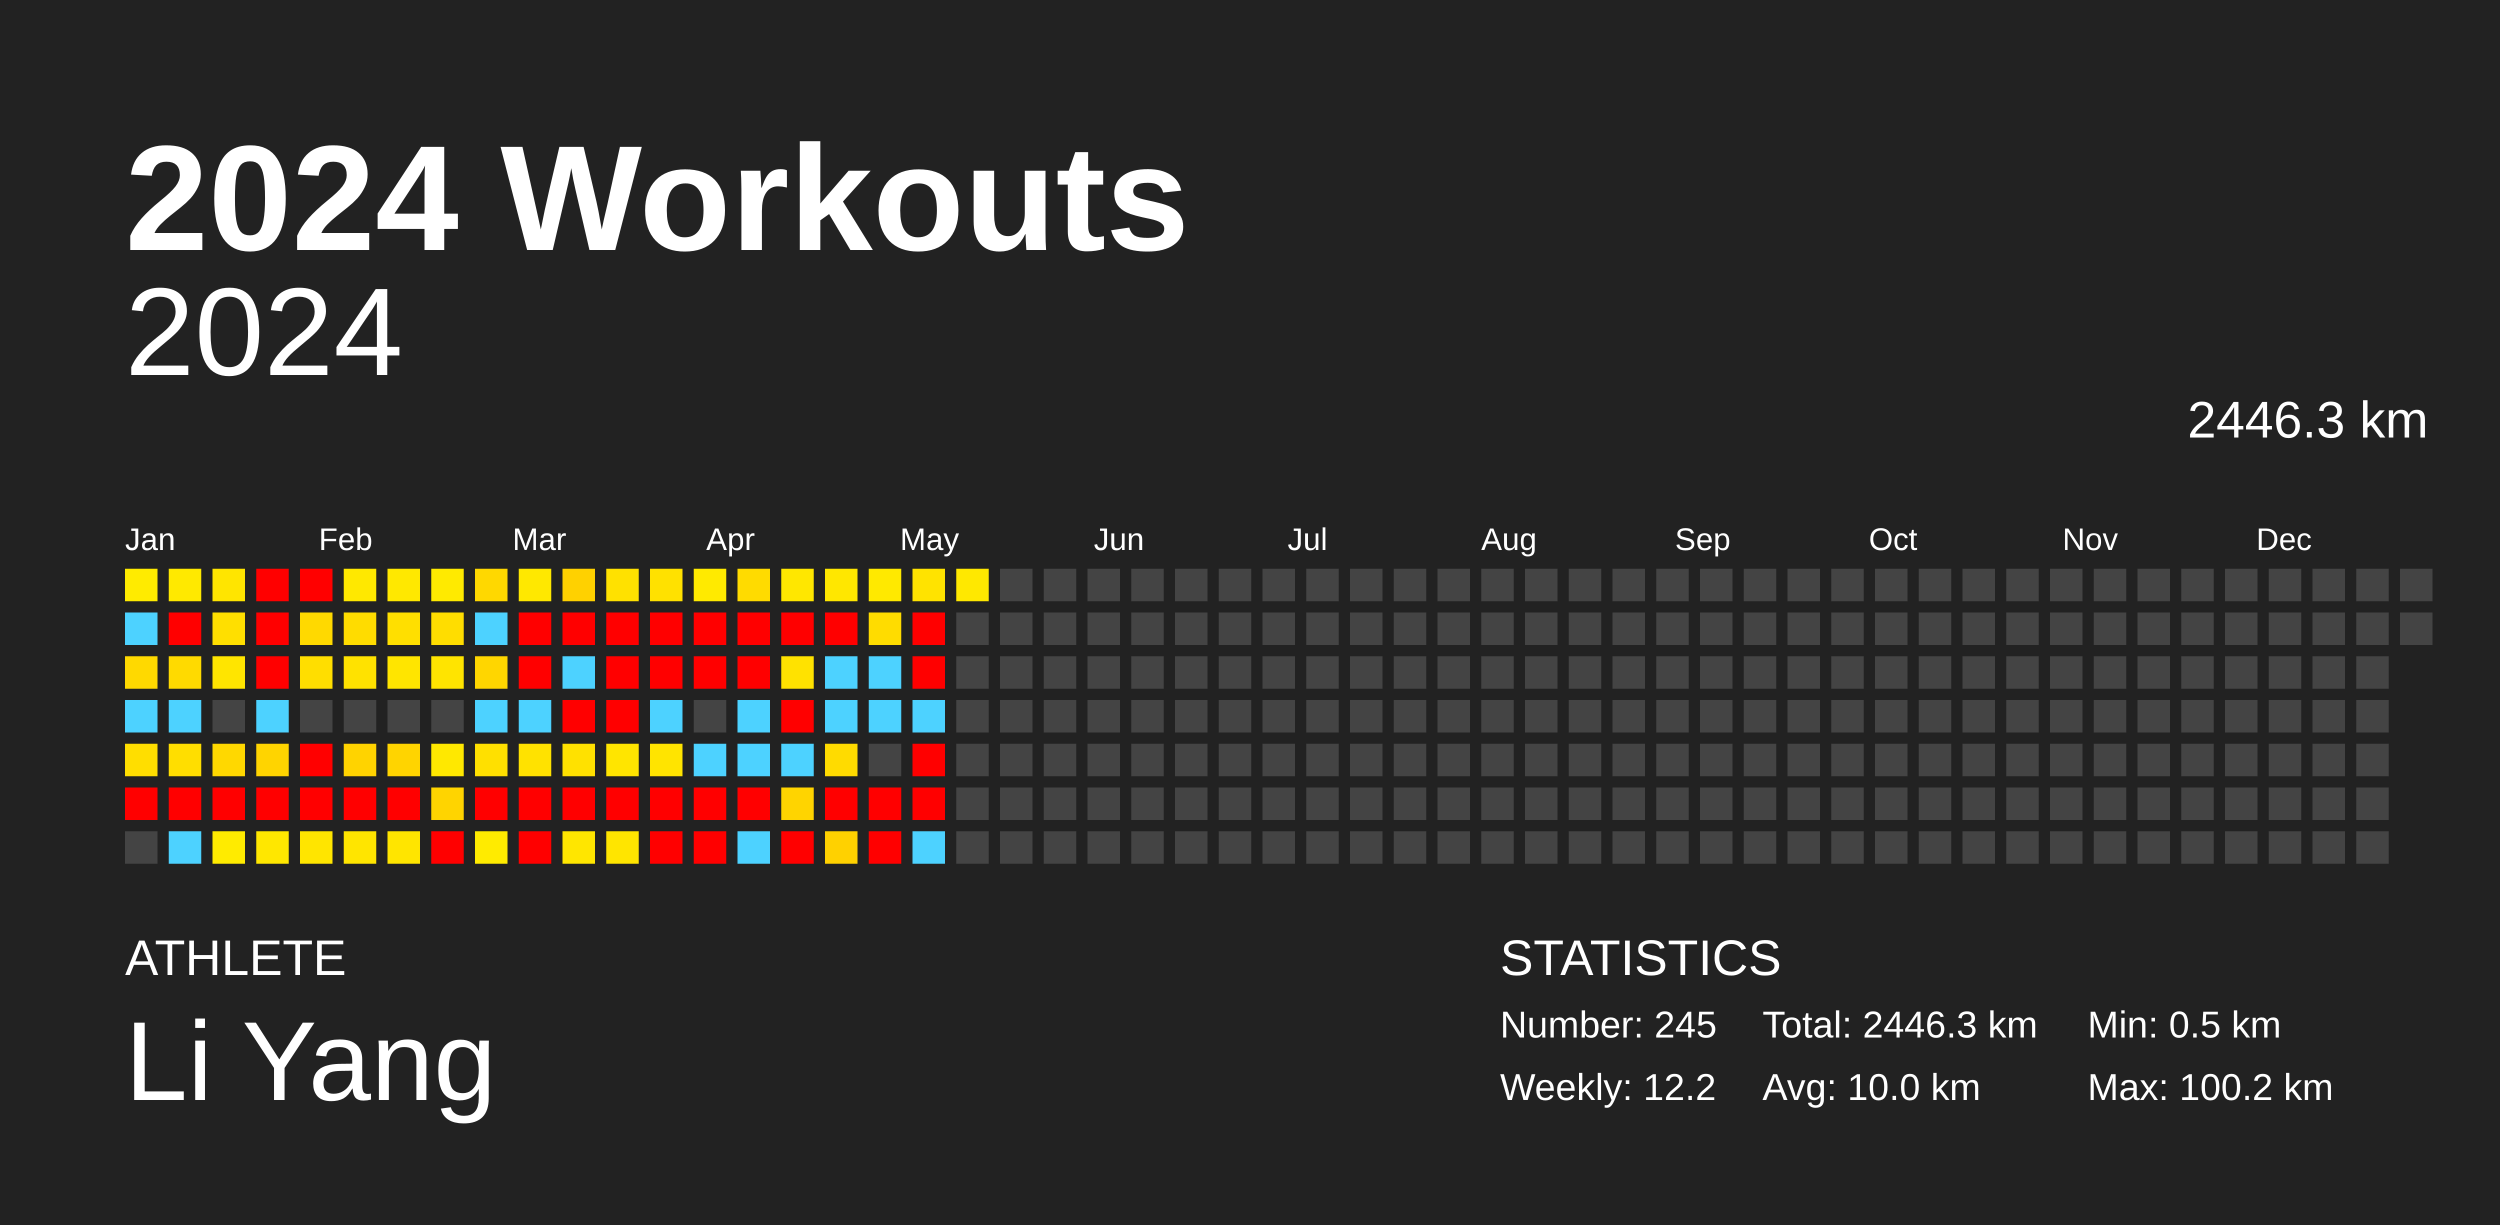
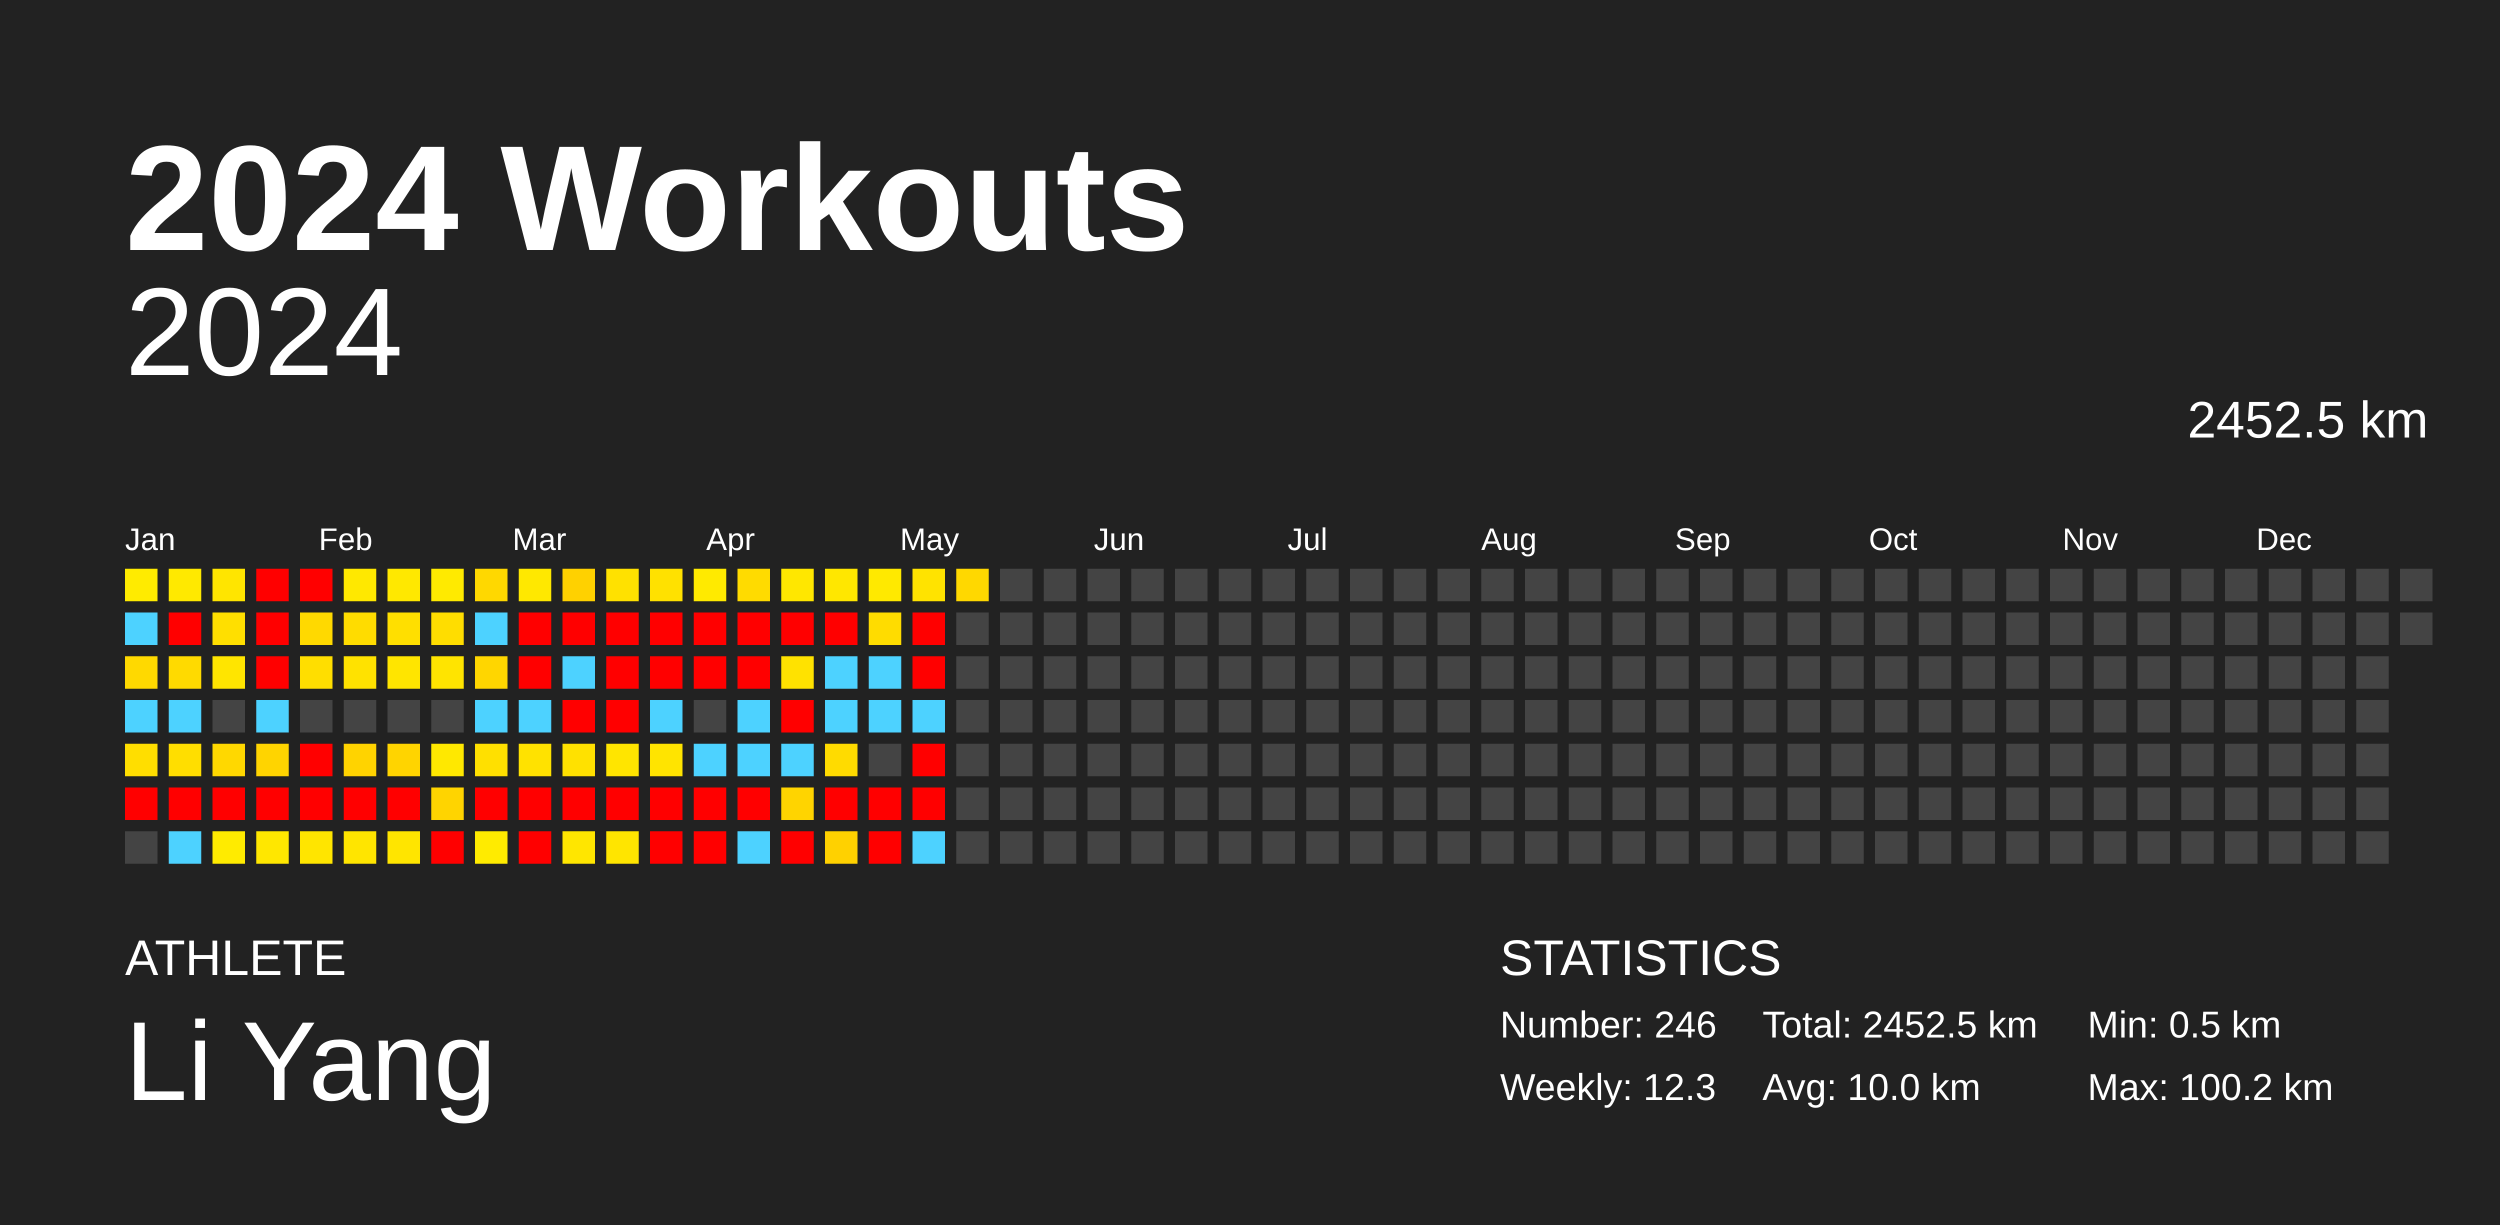
<svg xmlns="http://www.w3.org/2000/svg" baseProfile="full" height="98mm" version="1.1" viewBox="0,0,200,98" width="200mm">
  <defs />
  <rect fill="#222222" height="98" width="200" x="0" y="0" />
  <text fill="#FFFFFF" style="font-size:12px; font-family:Arial; font-weight:bold;" x="10" y="20">2024 Workouts</text>
  <text fill="#FFFFFF" style="font-size:4px; font-family:Arial" x="10" y="78">ATHLETE</text>
  <text fill="#FFFFFF" style="font-size:9px; font-family:Arial" x="10" y="88">Li Yang</text>
  <text fill="#FFFFFF" style="font-size:4px; font-family:Arial" x="120" y="78">STATISTICS</text>
-   <text fill="#FFFFFF" style="font-size:3px; font-family:Arial" x="120" y="83">Number: 245</text>
-   <text fill="#FFFFFF" style="font-size:3px; font-family:Arial" x="120" y="88">Weekly: 12.2</text>
-   <text fill="#FFFFFF" style="font-size:3px; font-family:Arial" x="141" y="83">Total: 2446.3 km</text>
+   <text fill="#FFFFFF" style="font-size:3px; font-family:Arial" x="120" y="83">Number: 246</text>
+   <text fill="#FFFFFF" style="font-size:3px; font-family:Arial" x="120" y="88">Weekly: 12.3</text>
+   <text fill="#FFFFFF" style="font-size:3px; font-family:Arial" x="141" y="83">Total: 2452.5 km</text>
  <text fill="#FFFFFF" style="font-size:3px; font-family:Arial" x="141" y="88">Avg: 10.0 km</text>
  <text fill="#FFFFFF" style="font-size:3px; font-family:Arial" x="167" y="83">Min: 0.5 km</text>
  <text fill="#FFFFFF" style="font-size:3px; font-family:Arial" x="167" y="88">Max: 100.2 km</text>
  <text alignment-baseline="hanging" fill="#FFFFFF" style="font-size:10.0px; font-family:Arial;" x="10" y="30">2024</text>
-   <text alignment-baseline="hanging" fill="#FFFFFF" style="font-size:4.125px; font-family:Arial;" x="175" y="35">2446.3 km</text>
+   <text alignment-baseline="hanging" fill="#FFFFFF" style="font-size:4.125px; font-family:Arial;" x="175" y="35">2452.5 km</text>
  <text fill="#FFFFFF" style="font-size:2.5px; font-family:Arial" x="10.0" y="44">Jan</text>
  <text fill="#FFFFFF" style="font-size:2.5px; font-family:Arial" x="25.5" y="44">Feb</text>
  <text fill="#FFFFFF" style="font-size:2.5px; font-family:Arial" x="41.0" y="44">Mar</text>
  <text fill="#FFFFFF" style="font-size:2.5px; font-family:Arial" x="56.5" y="44">Apr</text>
  <text fill="#FFFFFF" style="font-size:2.5px; font-family:Arial" x="72.0" y="44">May</text>
  <text fill="#FFFFFF" style="font-size:2.5px; font-family:Arial" x="87.5" y="44">Jun</text>
  <text fill="#FFFFFF" style="font-size:2.5px; font-family:Arial" x="103.0" y="44">Jul</text>
  <text fill="#FFFFFF" style="font-size:2.5px; font-family:Arial" x="118.5" y="44">Aug</text>
  <text fill="#FFFFFF" style="font-size:2.5px; font-family:Arial" x="134.0" y="44">Sep</text>
  <text fill="#FFFFFF" style="font-size:2.5px; font-family:Arial" x="149.5" y="44">Oct</text>
  <text fill="#FFFFFF" style="font-size:2.5px; font-family:Arial" x="165.0" y="44">Nov</text>
  <text fill="#FFFFFF" style="font-size:2.5px; font-family:Arial" x="180.5" y="44">Dec</text>
  <rect fill="#ffeb00" height="2.6" width="2.6" x="10.0" y="45.5" />
  <rect fill="#4dd2ff" height="2.6" width="2.6" x="10.0" y="49.0" />
  <rect fill="#ffd900" height="2.6" width="2.6" x="10.0" y="52.5" />
  <rect fill="#4dd2ff" height="2.6" width="2.6" x="10.0" y="56.0" />
  <rect fill="#ffde00" height="2.6" width="2.6" x="10.0" y="59.5" />
  <rect fill="red" height="2.6" width="2.6" x="10.0" y="63.0" />
  <rect fill="#444444" height="2.6" width="2.6" x="10.0" y="66.5" />
  <rect fill="#ffe900" height="2.6" width="2.6" x="13.5" y="45.5" />
  <rect fill="red" height="2.6" width="2.6" x="13.5" y="49.0" />
  <rect fill="#ffda00" height="2.6" width="2.6" x="13.5" y="52.5" />
  <rect fill="#4dd2ff" height="2.6" width="2.6" x="13.5" y="56.0" />
  <rect fill="#ffde00" height="2.6" width="2.6" x="13.5" y="59.5" />
  <rect fill="red" height="2.6" width="2.6" x="13.5" y="63.0" />
  <rect fill="#4dd2ff" height="2.6" width="2.6" x="13.5" y="66.5" />
  <rect fill="#ffe500" height="2.6" width="2.6" x="17.0" y="45.5" />
  <rect fill="#ffdf00" height="2.6" width="2.6" x="17.0" y="49.0" />
  <rect fill="#ffe500" height="2.6" width="2.6" x="17.0" y="52.5" />
  <rect fill="#444444" height="2.6" width="2.6" x="17.0" y="56.0" />
  <rect fill="#ffd800" height="2.6" width="2.6" x="17.0" y="59.5" />
  <rect fill="red" height="2.6" width="2.6" x="17.0" y="63.0" />
  <rect fill="#ffeb00" height="2.6" width="2.6" x="17.0" y="66.5" />
  <rect fill="red" height="2.6" width="2.6" x="20.5" y="45.5" />
  <rect fill="red" height="2.6" width="2.6" x="20.5" y="49.0" />
  <rect fill="red" height="2.6" width="2.6" x="20.5" y="52.5" />
  <rect fill="#4dd2ff" height="2.6" width="2.6" x="20.5" y="56.0" />
  <rect fill="#ffd400" height="2.6" width="2.6" x="20.5" y="59.5" />
  <rect fill="red" height="2.6" width="2.6" x="20.5" y="63.0" />
  <rect fill="#ffe700" height="2.6" width="2.6" x="20.5" y="66.5" />
  <rect fill="red" height="2.6" width="2.6" x="24.0" y="45.5" />
  <rect fill="#ffd900" height="2.6" width="2.6" x="24.0" y="49.0" />
  <rect fill="#ffde00" height="2.6" width="2.6" x="24.0" y="52.5" />
  <rect fill="#444444" height="2.6" width="2.6" x="24.0" y="56.0" />
  <rect fill="red" height="2.6" width="2.6" x="24.0" y="59.5" />
  <rect fill="red" height="2.6" width="2.6" x="24.0" y="63.0" />
  <rect fill="#ffe500" height="2.6" width="2.6" x="24.0" y="66.5" />
  <rect fill="#ffe800" height="2.6" width="2.6" x="27.5" y="45.5" />
  <rect fill="#ffdc00" height="2.6" width="2.6" x="27.5" y="49.0" />
  <rect fill="#ffe200" height="2.6" width="2.6" x="27.5" y="52.5" />
  <rect fill="#444444" height="2.6" width="2.6" x="27.5" y="56.0" />
  <rect fill="#ffd300" height="2.6" width="2.6" x="27.5" y="59.5" />
  <rect fill="red" height="2.6" width="2.6" x="27.5" y="63.0" />
  <rect fill="#ffe500" height="2.6" width="2.6" x="27.5" y="66.5" />
  <rect fill="#ffe800" height="2.6" width="2.6" x="31.0" y="45.5" />
  <rect fill="#ffdf00" height="2.6" width="2.6" x="31.0" y="49.0" />
  <rect fill="#ffe500" height="2.6" width="2.6" x="31.0" y="52.5" />
  <rect fill="#444444" height="2.6" width="2.6" x="31.0" y="56.0" />
  <rect fill="#ffd400" height="2.6" width="2.6" x="31.0" y="59.5" />
  <rect fill="red" height="2.6" width="2.6" x="31.0" y="63.0" />
  <rect fill="#ffe500" height="2.6" width="2.6" x="31.0" y="66.5" />
  <rect fill="#ffea00" height="2.6" width="2.6" x="34.5" y="45.5" />
  <rect fill="#ffdd00" height="2.6" width="2.6" x="34.5" y="49.0" />
  <rect fill="#ffe400" height="2.6" width="2.6" x="34.5" y="52.5" />
  <rect fill="#444444" height="2.6" width="2.6" x="34.5" y="56.0" />
  <rect fill="#ffe800" height="2.6" width="2.6" x="34.5" y="59.5" />
  <rect fill="#ffd400" height="2.6" width="2.6" x="34.5" y="63.0" />
  <rect fill="red" height="2.6" width="2.6" x="34.5" y="66.5" />
  <rect fill="#ffd800" height="2.6" width="2.6" x="38.0" y="45.5" />
  <rect fill="#4dd2ff" height="2.6" width="2.6" x="38.0" y="49.0" />
  <rect fill="#ffd600" height="2.6" width="2.6" x="38.0" y="52.5" />
  <rect fill="#4dd2ff" height="2.6" width="2.6" x="38.0" y="56.0" />
  <rect fill="#ffe000" height="2.6" width="2.6" x="38.0" y="59.5" />
  <rect fill="red" height="2.6" width="2.6" x="38.0" y="63.0" />
  <rect fill="#ffeb00" height="2.6" width="2.6" x="38.0" y="66.5" />
  <rect fill="#ffe800" height="2.6" width="2.6" x="41.5" y="45.5" />
  <rect fill="red" height="2.6" width="2.6" x="41.5" y="49.0" />
  <rect fill="red" height="2.6" width="2.6" x="41.5" y="52.5" />
  <rect fill="#4dd2ff" height="2.6" width="2.6" x="41.5" y="56.0" />
  <rect fill="#ffe200" height="2.6" width="2.6" x="41.5" y="59.5" />
  <rect fill="red" height="2.6" width="2.6" x="41.5" y="63.0" />
  <rect fill="red" height="2.6" width="2.6" x="41.5" y="66.5" />
  <rect fill="#ffd100" height="2.6" width="2.6" x="45.0" y="45.5" />
  <rect fill="red" height="2.6" width="2.6" x="45.0" y="49.0" />
  <rect fill="#4dd2ff" height="2.6" width="2.6" x="45.0" y="52.5" />
  <rect fill="red" height="2.6" width="2.6" x="45.0" y="56.0" />
  <rect fill="#ffe100" height="2.6" width="2.6" x="45.0" y="59.5" />
  <rect fill="red" height="2.6" width="2.6" x="45.0" y="63.0" />
  <rect fill="#ffe600" height="2.6" width="2.6" x="45.0" y="66.5" />
  <rect fill="#ffe100" height="2.6" width="2.6" x="48.5" y="45.5" />
  <rect fill="red" height="2.6" width="2.6" x="48.5" y="49.0" />
  <rect fill="red" height="2.6" width="2.6" x="48.5" y="52.5" />
  <rect fill="red" height="2.6" width="2.6" x="48.5" y="56.0" />
  <rect fill="#ffe500" height="2.6" width="2.6" x="48.5" y="59.5" />
  <rect fill="red" height="2.6" width="2.6" x="48.5" y="63.0" />
  <rect fill="#ffe500" height="2.6" width="2.6" x="48.5" y="66.5" />
  <rect fill="#ffe100" height="2.6" width="2.6" x="52.0" y="45.5" />
  <rect fill="red" height="2.6" width="2.6" x="52.0" y="49.0" />
  <rect fill="red" height="2.6" width="2.6" x="52.0" y="52.5" />
  <rect fill="#4dd2ff" height="2.6" width="2.6" x="52.0" y="56.0" />
  <rect fill="#ffe400" height="2.6" width="2.6" x="52.0" y="59.5" />
  <rect fill="red" height="2.6" width="2.6" x="52.0" y="63.0" />
  <rect fill="red" height="2.6" width="2.6" x="52.0" y="66.5" />
  <rect fill="#ffea00" height="2.6" width="2.6" x="55.5" y="45.5" />
  <rect fill="red" height="2.6" width="2.6" x="55.5" y="49.0" />
  <rect fill="red" height="2.6" width="2.6" x="55.5" y="52.5" />
  <rect fill="#444444" height="2.6" width="2.6" x="55.5" y="56.0" />
  <rect fill="#4dd2ff" height="2.6" width="2.6" x="55.5" y="59.5" />
  <rect fill="red" height="2.6" width="2.6" x="55.5" y="63.0" />
  <rect fill="red" height="2.6" width="2.6" x="55.5" y="66.5" />
  <rect fill="#ffdb00" height="2.6" width="2.6" x="59.0" y="45.5" />
  <rect fill="red" height="2.6" width="2.6" x="59.0" y="49.0" />
  <rect fill="red" height="2.6" width="2.6" x="59.0" y="52.5" />
  <rect fill="#4dd2ff" height="2.6" width="2.6" x="59.0" y="56.0" />
  <rect fill="#4dd2ff" height="2.6" width="2.6" x="59.0" y="59.5" />
  <rect fill="red" height="2.6" width="2.6" x="59.0" y="63.0" />
  <rect fill="#4dd2ff" height="2.6" width="2.6" x="59.0" y="66.5" />
  <rect fill="#ffe700" height="2.6" width="2.6" x="62.5" y="45.5" />
  <rect fill="red" height="2.6" width="2.6" x="62.5" y="49.0" />
  <rect fill="#ffe200" height="2.6" width="2.6" x="62.5" y="52.5" />
  <rect fill="red" height="2.6" width="2.6" x="62.5" y="56.0" />
  <rect fill="#4dd2ff" height="2.6" width="2.6" x="62.5" y="59.5" />
  <rect fill="#ffd400" height="2.6" width="2.6" x="62.5" y="63.0" />
  <rect fill="red" height="2.6" width="2.6" x="62.5" y="66.5" />
  <rect fill="#ffe700" height="2.6" width="2.6" x="66.0" y="45.5" />
  <rect fill="red" height="2.6" width="2.6" x="66.0" y="49.0" />
  <rect fill="#4dd2ff" height="2.6" width="2.6" x="66.0" y="52.5" />
  <rect fill="#4dd2ff" height="2.6" width="2.6" x="66.0" y="56.0" />
  <rect fill="#ffdb00" height="2.6" width="2.6" x="66.0" y="59.5" />
  <rect fill="red" height="2.6" width="2.6" x="66.0" y="63.0" />
  <rect fill="#ffd100" height="2.6" width="2.6" x="66.0" y="66.5" />
  <rect fill="#ffe900" height="2.6" width="2.6" x="69.5" y="45.5" />
  <rect fill="#ffdc00" height="2.6" width="2.6" x="69.5" y="49.0" />
  <rect fill="#4dd2ff" height="2.6" width="2.6" x="69.5" y="52.5" />
  <rect fill="#4dd2ff" height="2.6" width="2.6" x="69.5" y="56.0" />
  <rect fill="#444444" height="2.6" width="2.6" x="69.5" y="59.5" />
  <rect fill="red" height="2.6" width="2.6" x="69.5" y="63.0" />
  <rect fill="red" height="2.6" width="2.6" x="69.5" y="66.5" />
  <rect fill="#ffe300" height="2.6" width="2.6" x="73.0" y="45.5" />
  <rect fill="red" height="2.6" width="2.6" x="73.0" y="49.0" />
  <rect fill="red" height="2.6" width="2.6" x="73.0" y="52.5" />
  <rect fill="#4dd2ff" height="2.6" width="2.6" x="73.0" y="56.0" />
  <rect fill="red" height="2.6" width="2.6" x="73.0" y="59.5" />
  <rect fill="red" height="2.6" width="2.6" x="73.0" y="63.0" />
  <rect fill="#4dd2ff" height="2.6" width="2.6" x="73.0" y="66.5" />
-   <rect fill="#ffe800" height="2.6" width="2.6" x="76.5" y="45.5" />
+   <rect fill="#ffd800" height="2.6" width="2.6" x="76.5" y="45.5" />
  <rect fill="#444444" height="2.6" width="2.6" x="76.5" y="49.0" />
  <rect fill="#444444" height="2.6" width="2.6" x="76.5" y="52.5" />
  <rect fill="#444444" height="2.6" width="2.6" x="76.5" y="56.0" />
  <rect fill="#444444" height="2.6" width="2.6" x="76.5" y="59.5" />
  <rect fill="#444444" height="2.6" width="2.6" x="76.5" y="63.0" />
  <rect fill="#444444" height="2.6" width="2.6" x="76.5" y="66.5" />
  <rect fill="#444444" height="2.6" width="2.6" x="80.0" y="45.5" />
  <rect fill="#444444" height="2.6" width="2.6" x="80.0" y="49.0" />
  <rect fill="#444444" height="2.6" width="2.6" x="80.0" y="52.5" />
  <rect fill="#444444" height="2.6" width="2.6" x="80.0" y="56.0" />
  <rect fill="#444444" height="2.6" width="2.6" x="80.0" y="59.5" />
  <rect fill="#444444" height="2.6" width="2.6" x="80.0" y="63.0" />
  <rect fill="#444444" height="2.6" width="2.6" x="80.0" y="66.5" />
  <rect fill="#444444" height="2.6" width="2.6" x="83.5" y="45.5" />
  <rect fill="#444444" height="2.6" width="2.6" x="83.5" y="49.0" />
  <rect fill="#444444" height="2.6" width="2.6" x="83.5" y="52.5" />
  <rect fill="#444444" height="2.6" width="2.6" x="83.5" y="56.0" />
  <rect fill="#444444" height="2.6" width="2.6" x="83.5" y="59.5" />
  <rect fill="#444444" height="2.6" width="2.6" x="83.5" y="63.0" />
  <rect fill="#444444" height="2.6" width="2.6" x="83.5" y="66.5" />
  <rect fill="#444444" height="2.6" width="2.6" x="87.0" y="45.5" />
  <rect fill="#444444" height="2.6" width="2.6" x="87.0" y="49.0" />
  <rect fill="#444444" height="2.6" width="2.6" x="87.0" y="52.5" />
  <rect fill="#444444" height="2.6" width="2.6" x="87.0" y="56.0" />
  <rect fill="#444444" height="2.6" width="2.6" x="87.0" y="59.5" />
  <rect fill="#444444" height="2.6" width="2.6" x="87.0" y="63.0" />
  <rect fill="#444444" height="2.6" width="2.6" x="87.0" y="66.5" />
  <rect fill="#444444" height="2.6" width="2.6" x="90.5" y="45.5" />
  <rect fill="#444444" height="2.6" width="2.6" x="90.5" y="49.0" />
  <rect fill="#444444" height="2.6" width="2.6" x="90.5" y="52.5" />
  <rect fill="#444444" height="2.6" width="2.6" x="90.5" y="56.0" />
  <rect fill="#444444" height="2.6" width="2.6" x="90.5" y="59.5" />
  <rect fill="#444444" height="2.6" width="2.6" x="90.5" y="63.0" />
  <rect fill="#444444" height="2.6" width="2.6" x="90.5" y="66.5" />
  <rect fill="#444444" height="2.6" width="2.6" x="94.0" y="45.5" />
  <rect fill="#444444" height="2.6" width="2.6" x="94.0" y="49.0" />
  <rect fill="#444444" height="2.6" width="2.6" x="94.0" y="52.5" />
  <rect fill="#444444" height="2.6" width="2.6" x="94.0" y="56.0" />
  <rect fill="#444444" height="2.6" width="2.6" x="94.0" y="59.5" />
  <rect fill="#444444" height="2.6" width="2.6" x="94.0" y="63.0" />
  <rect fill="#444444" height="2.6" width="2.6" x="94.0" y="66.5" />
  <rect fill="#444444" height="2.6" width="2.6" x="97.5" y="45.5" />
  <rect fill="#444444" height="2.6" width="2.6" x="97.5" y="49.0" />
  <rect fill="#444444" height="2.6" width="2.6" x="97.5" y="52.5" />
  <rect fill="#444444" height="2.6" width="2.6" x="97.5" y="56.0" />
  <rect fill="#444444" height="2.6" width="2.6" x="97.5" y="59.5" />
  <rect fill="#444444" height="2.6" width="2.6" x="97.5" y="63.0" />
  <rect fill="#444444" height="2.6" width="2.6" x="97.5" y="66.5" />
  <rect fill="#444444" height="2.6" width="2.6" x="101.0" y="45.5" />
  <rect fill="#444444" height="2.6" width="2.6" x="101.0" y="49.0" />
  <rect fill="#444444" height="2.6" width="2.6" x="101.0" y="52.5" />
  <rect fill="#444444" height="2.6" width="2.6" x="101.0" y="56.0" />
  <rect fill="#444444" height="2.6" width="2.6" x="101.0" y="59.5" />
  <rect fill="#444444" height="2.6" width="2.6" x="101.0" y="63.0" />
  <rect fill="#444444" height="2.6" width="2.6" x="101.0" y="66.5" />
  <rect fill="#444444" height="2.6" width="2.6" x="104.5" y="45.5" />
  <rect fill="#444444" height="2.6" width="2.6" x="104.5" y="49.0" />
  <rect fill="#444444" height="2.6" width="2.6" x="104.5" y="52.5" />
  <rect fill="#444444" height="2.6" width="2.6" x="104.5" y="56.0" />
  <rect fill="#444444" height="2.6" width="2.6" x="104.5" y="59.5" />
  <rect fill="#444444" height="2.6" width="2.6" x="104.5" y="63.0" />
  <rect fill="#444444" height="2.6" width="2.6" x="104.5" y="66.5" />
  <rect fill="#444444" height="2.6" width="2.6" x="108.0" y="45.5" />
  <rect fill="#444444" height="2.6" width="2.6" x="108.0" y="49.0" />
  <rect fill="#444444" height="2.6" width="2.6" x="108.0" y="52.5" />
  <rect fill="#444444" height="2.6" width="2.6" x="108.0" y="56.0" />
  <rect fill="#444444" height="2.6" width="2.6" x="108.0" y="59.5" />
  <rect fill="#444444" height="2.6" width="2.6" x="108.0" y="63.0" />
  <rect fill="#444444" height="2.6" width="2.6" x="108.0" y="66.5" />
  <rect fill="#444444" height="2.6" width="2.6" x="111.5" y="45.5" />
  <rect fill="#444444" height="2.6" width="2.6" x="111.5" y="49.0" />
  <rect fill="#444444" height="2.6" width="2.6" x="111.5" y="52.5" />
  <rect fill="#444444" height="2.6" width="2.6" x="111.5" y="56.0" />
  <rect fill="#444444" height="2.6" width="2.6" x="111.5" y="59.5" />
  <rect fill="#444444" height="2.6" width="2.6" x="111.5" y="63.0" />
  <rect fill="#444444" height="2.6" width="2.6" x="111.5" y="66.5" />
  <rect fill="#444444" height="2.6" width="2.6" x="115.0" y="45.5" />
  <rect fill="#444444" height="2.6" width="2.6" x="115.0" y="49.0" />
  <rect fill="#444444" height="2.6" width="2.6" x="115.0" y="52.5" />
  <rect fill="#444444" height="2.6" width="2.6" x="115.0" y="56.0" />
  <rect fill="#444444" height="2.6" width="2.6" x="115.0" y="59.5" />
  <rect fill="#444444" height="2.6" width="2.6" x="115.0" y="63.0" />
  <rect fill="#444444" height="2.6" width="2.6" x="115.0" y="66.5" />
  <rect fill="#444444" height="2.6" width="2.6" x="118.5" y="45.5" />
  <rect fill="#444444" height="2.6" width="2.6" x="118.5" y="49.0" />
  <rect fill="#444444" height="2.6" width="2.6" x="118.5" y="52.5" />
  <rect fill="#444444" height="2.6" width="2.6" x="118.5" y="56.0" />
  <rect fill="#444444" height="2.6" width="2.6" x="118.5" y="59.5" />
  <rect fill="#444444" height="2.6" width="2.6" x="118.5" y="63.0" />
  <rect fill="#444444" height="2.6" width="2.6" x="118.5" y="66.5" />
  <rect fill="#444444" height="2.6" width="2.6" x="122.0" y="45.5" />
  <rect fill="#444444" height="2.6" width="2.6" x="122.0" y="49.0" />
  <rect fill="#444444" height="2.6" width="2.6" x="122.0" y="52.5" />
  <rect fill="#444444" height="2.6" width="2.6" x="122.0" y="56.0" />
  <rect fill="#444444" height="2.6" width="2.6" x="122.0" y="59.5" />
  <rect fill="#444444" height="2.6" width="2.6" x="122.0" y="63.0" />
  <rect fill="#444444" height="2.6" width="2.6" x="122.0" y="66.5" />
  <rect fill="#444444" height="2.6" width="2.6" x="125.5" y="45.5" />
  <rect fill="#444444" height="2.6" width="2.6" x="125.5" y="49.0" />
  <rect fill="#444444" height="2.6" width="2.6" x="125.5" y="52.5" />
  <rect fill="#444444" height="2.6" width="2.6" x="125.5" y="56.0" />
  <rect fill="#444444" height="2.6" width="2.6" x="125.5" y="59.5" />
  <rect fill="#444444" height="2.6" width="2.6" x="125.5" y="63.0" />
  <rect fill="#444444" height="2.6" width="2.6" x="125.5" y="66.5" />
  <rect fill="#444444" height="2.6" width="2.6" x="129.0" y="45.5" />
  <rect fill="#444444" height="2.6" width="2.6" x="129.0" y="49.0" />
  <rect fill="#444444" height="2.6" width="2.6" x="129.0" y="52.5" />
  <rect fill="#444444" height="2.6" width="2.6" x="129.0" y="56.0" />
  <rect fill="#444444" height="2.6" width="2.6" x="129.0" y="59.5" />
  <rect fill="#444444" height="2.6" width="2.6" x="129.0" y="63.0" />
  <rect fill="#444444" height="2.6" width="2.6" x="129.0" y="66.5" />
  <rect fill="#444444" height="2.6" width="2.6" x="132.5" y="45.5" />
  <rect fill="#444444" height="2.6" width="2.6" x="132.5" y="49.0" />
  <rect fill="#444444" height="2.6" width="2.6" x="132.5" y="52.5" />
  <rect fill="#444444" height="2.6" width="2.6" x="132.5" y="56.0" />
  <rect fill="#444444" height="2.6" width="2.6" x="132.5" y="59.5" />
  <rect fill="#444444" height="2.6" width="2.6" x="132.5" y="63.0" />
  <rect fill="#444444" height="2.6" width="2.6" x="132.5" y="66.5" />
  <rect fill="#444444" height="2.6" width="2.6" x="136.0" y="45.5" />
  <rect fill="#444444" height="2.6" width="2.6" x="136.0" y="49.0" />
  <rect fill="#444444" height="2.6" width="2.6" x="136.0" y="52.5" />
  <rect fill="#444444" height="2.6" width="2.6" x="136.0" y="56.0" />
  <rect fill="#444444" height="2.6" width="2.6" x="136.0" y="59.5" />
  <rect fill="#444444" height="2.6" width="2.6" x="136.0" y="63.0" />
  <rect fill="#444444" height="2.6" width="2.6" x="136.0" y="66.5" />
  <rect fill="#444444" height="2.6" width="2.6" x="139.5" y="45.5" />
  <rect fill="#444444" height="2.6" width="2.6" x="139.5" y="49.0" />
  <rect fill="#444444" height="2.6" width="2.6" x="139.5" y="52.5" />
  <rect fill="#444444" height="2.6" width="2.6" x="139.5" y="56.0" />
  <rect fill="#444444" height="2.6" width="2.6" x="139.5" y="59.5" />
  <rect fill="#444444" height="2.6" width="2.6" x="139.5" y="63.0" />
  <rect fill="#444444" height="2.6" width="2.6" x="139.5" y="66.5" />
  <rect fill="#444444" height="2.6" width="2.6" x="143.0" y="45.5" />
  <rect fill="#444444" height="2.6" width="2.6" x="143.0" y="49.0" />
  <rect fill="#444444" height="2.6" width="2.6" x="143.0" y="52.5" />
  <rect fill="#444444" height="2.6" width="2.6" x="143.0" y="56.0" />
  <rect fill="#444444" height="2.6" width="2.6" x="143.0" y="59.5" />
  <rect fill="#444444" height="2.6" width="2.6" x="143.0" y="63.0" />
  <rect fill="#444444" height="2.6" width="2.6" x="143.0" y="66.5" />
  <rect fill="#444444" height="2.6" width="2.6" x="146.5" y="45.5" />
  <rect fill="#444444" height="2.6" width="2.6" x="146.5" y="49.0" />
  <rect fill="#444444" height="2.6" width="2.6" x="146.5" y="52.5" />
  <rect fill="#444444" height="2.6" width="2.6" x="146.5" y="56.0" />
  <rect fill="#444444" height="2.6" width="2.6" x="146.5" y="59.5" />
  <rect fill="#444444" height="2.6" width="2.6" x="146.5" y="63.0" />
  <rect fill="#444444" height="2.6" width="2.6" x="146.5" y="66.5" />
  <rect fill="#444444" height="2.6" width="2.6" x="150.0" y="45.5" />
  <rect fill="#444444" height="2.6" width="2.6" x="150.0" y="49.0" />
  <rect fill="#444444" height="2.6" width="2.6" x="150.0" y="52.5" />
  <rect fill="#444444" height="2.6" width="2.6" x="150.0" y="56.0" />
  <rect fill="#444444" height="2.6" width="2.6" x="150.0" y="59.5" />
  <rect fill="#444444" height="2.6" width="2.6" x="150.0" y="63.0" />
  <rect fill="#444444" height="2.6" width="2.6" x="150.0" y="66.5" />
  <rect fill="#444444" height="2.6" width="2.6" x="153.5" y="45.5" />
  <rect fill="#444444" height="2.6" width="2.6" x="153.5" y="49.0" />
  <rect fill="#444444" height="2.6" width="2.6" x="153.5" y="52.5" />
  <rect fill="#444444" height="2.6" width="2.6" x="153.5" y="56.0" />
  <rect fill="#444444" height="2.6" width="2.6" x="153.5" y="59.5" />
  <rect fill="#444444" height="2.6" width="2.6" x="153.5" y="63.0" />
  <rect fill="#444444" height="2.6" width="2.6" x="153.5" y="66.5" />
  <rect fill="#444444" height="2.6" width="2.6" x="157.0" y="45.5" />
  <rect fill="#444444" height="2.6" width="2.6" x="157.0" y="49.0" />
  <rect fill="#444444" height="2.6" width="2.6" x="157.0" y="52.5" />
  <rect fill="#444444" height="2.6" width="2.6" x="157.0" y="56.0" />
  <rect fill="#444444" height="2.6" width="2.6" x="157.0" y="59.5" />
  <rect fill="#444444" height="2.6" width="2.6" x="157.0" y="63.0" />
  <rect fill="#444444" height="2.6" width="2.6" x="157.0" y="66.5" />
  <rect fill="#444444" height="2.6" width="2.6" x="160.5" y="45.5" />
  <rect fill="#444444" height="2.6" width="2.6" x="160.5" y="49.0" />
  <rect fill="#444444" height="2.6" width="2.6" x="160.5" y="52.5" />
  <rect fill="#444444" height="2.6" width="2.6" x="160.5" y="56.0" />
  <rect fill="#444444" height="2.6" width="2.6" x="160.5" y="59.5" />
  <rect fill="#444444" height="2.6" width="2.6" x="160.5" y="63.0" />
  <rect fill="#444444" height="2.6" width="2.6" x="160.5" y="66.5" />
  <rect fill="#444444" height="2.6" width="2.6" x="164.0" y="45.5" />
  <rect fill="#444444" height="2.6" width="2.6" x="164.0" y="49.0" />
  <rect fill="#444444" height="2.6" width="2.6" x="164.0" y="52.5" />
  <rect fill="#444444" height="2.6" width="2.6" x="164.0" y="56.0" />
  <rect fill="#444444" height="2.6" width="2.6" x="164.0" y="59.5" />
  <rect fill="#444444" height="2.6" width="2.6" x="164.0" y="63.0" />
  <rect fill="#444444" height="2.6" width="2.6" x="164.0" y="66.5" />
  <rect fill="#444444" height="2.6" width="2.6" x="167.5" y="45.5" />
  <rect fill="#444444" height="2.6" width="2.6" x="167.5" y="49.0" />
  <rect fill="#444444" height="2.6" width="2.6" x="167.5" y="52.5" />
  <rect fill="#444444" height="2.6" width="2.6" x="167.5" y="56.0" />
  <rect fill="#444444" height="2.6" width="2.6" x="167.5" y="59.5" />
  <rect fill="#444444" height="2.6" width="2.6" x="167.5" y="63.0" />
  <rect fill="#444444" height="2.6" width="2.6" x="167.5" y="66.5" />
  <rect fill="#444444" height="2.6" width="2.6" x="171.0" y="45.5" />
  <rect fill="#444444" height="2.6" width="2.6" x="171.0" y="49.0" />
  <rect fill="#444444" height="2.6" width="2.6" x="171.0" y="52.5" />
  <rect fill="#444444" height="2.6" width="2.6" x="171.0" y="56.0" />
  <rect fill="#444444" height="2.6" width="2.6" x="171.0" y="59.5" />
  <rect fill="#444444" height="2.6" width="2.6" x="171.0" y="63.0" />
  <rect fill="#444444" height="2.6" width="2.6" x="171.0" y="66.5" />
  <rect fill="#444444" height="2.6" width="2.6" x="174.5" y="45.5" />
  <rect fill="#444444" height="2.6" width="2.6" x="174.5" y="49.0" />
  <rect fill="#444444" height="2.6" width="2.6" x="174.5" y="52.5" />
  <rect fill="#444444" height="2.6" width="2.6" x="174.5" y="56.0" />
  <rect fill="#444444" height="2.6" width="2.6" x="174.5" y="59.5" />
  <rect fill="#444444" height="2.6" width="2.6" x="174.5" y="63.0" />
  <rect fill="#444444" height="2.6" width="2.6" x="174.5" y="66.5" />
  <rect fill="#444444" height="2.6" width="2.6" x="178.0" y="45.5" />
  <rect fill="#444444" height="2.6" width="2.6" x="178.0" y="49.0" />
  <rect fill="#444444" height="2.6" width="2.6" x="178.0" y="52.5" />
  <rect fill="#444444" height="2.6" width="2.6" x="178.0" y="56.0" />
  <rect fill="#444444" height="2.6" width="2.6" x="178.0" y="59.5" />
  <rect fill="#444444" height="2.6" width="2.6" x="178.0" y="63.0" />
  <rect fill="#444444" height="2.6" width="2.6" x="178.0" y="66.5" />
  <rect fill="#444444" height="2.6" width="2.6" x="181.5" y="45.5" />
  <rect fill="#444444" height="2.6" width="2.6" x="181.5" y="49.0" />
  <rect fill="#444444" height="2.6" width="2.6" x="181.5" y="52.5" />
  <rect fill="#444444" height="2.6" width="2.6" x="181.5" y="56.0" />
  <rect fill="#444444" height="2.6" width="2.6" x="181.5" y="59.5" />
  <rect fill="#444444" height="2.6" width="2.6" x="181.5" y="63.0" />
  <rect fill="#444444" height="2.6" width="2.6" x="181.5" y="66.5" />
  <rect fill="#444444" height="2.6" width="2.6" x="185.0" y="45.5" />
  <rect fill="#444444" height="2.6" width="2.6" x="185.0" y="49.0" />
  <rect fill="#444444" height="2.6" width="2.6" x="185.0" y="52.5" />
  <rect fill="#444444" height="2.6" width="2.6" x="185.0" y="56.0" />
  <rect fill="#444444" height="2.6" width="2.6" x="185.0" y="59.5" />
  <rect fill="#444444" height="2.6" width="2.6" x="185.0" y="63.0" />
  <rect fill="#444444" height="2.6" width="2.6" x="185.0" y="66.5" />
  <rect fill="#444444" height="2.6" width="2.6" x="188.5" y="45.5" />
  <rect fill="#444444" height="2.6" width="2.6" x="188.5" y="49.0" />
  <rect fill="#444444" height="2.6" width="2.6" x="188.5" y="52.5" />
  <rect fill="#444444" height="2.6" width="2.6" x="188.5" y="56.0" />
  <rect fill="#444444" height="2.6" width="2.6" x="188.5" y="59.5" />
  <rect fill="#444444" height="2.6" width="2.6" x="188.5" y="63.0" />
  <rect fill="#444444" height="2.6" width="2.6" x="188.5" y="66.5" />
  <rect fill="#444444" height="2.6" width="2.6" x="192.0" y="45.5" />
  <rect fill="#444444" height="2.6" width="2.6" x="192.0" y="49.0" />
</svg>
